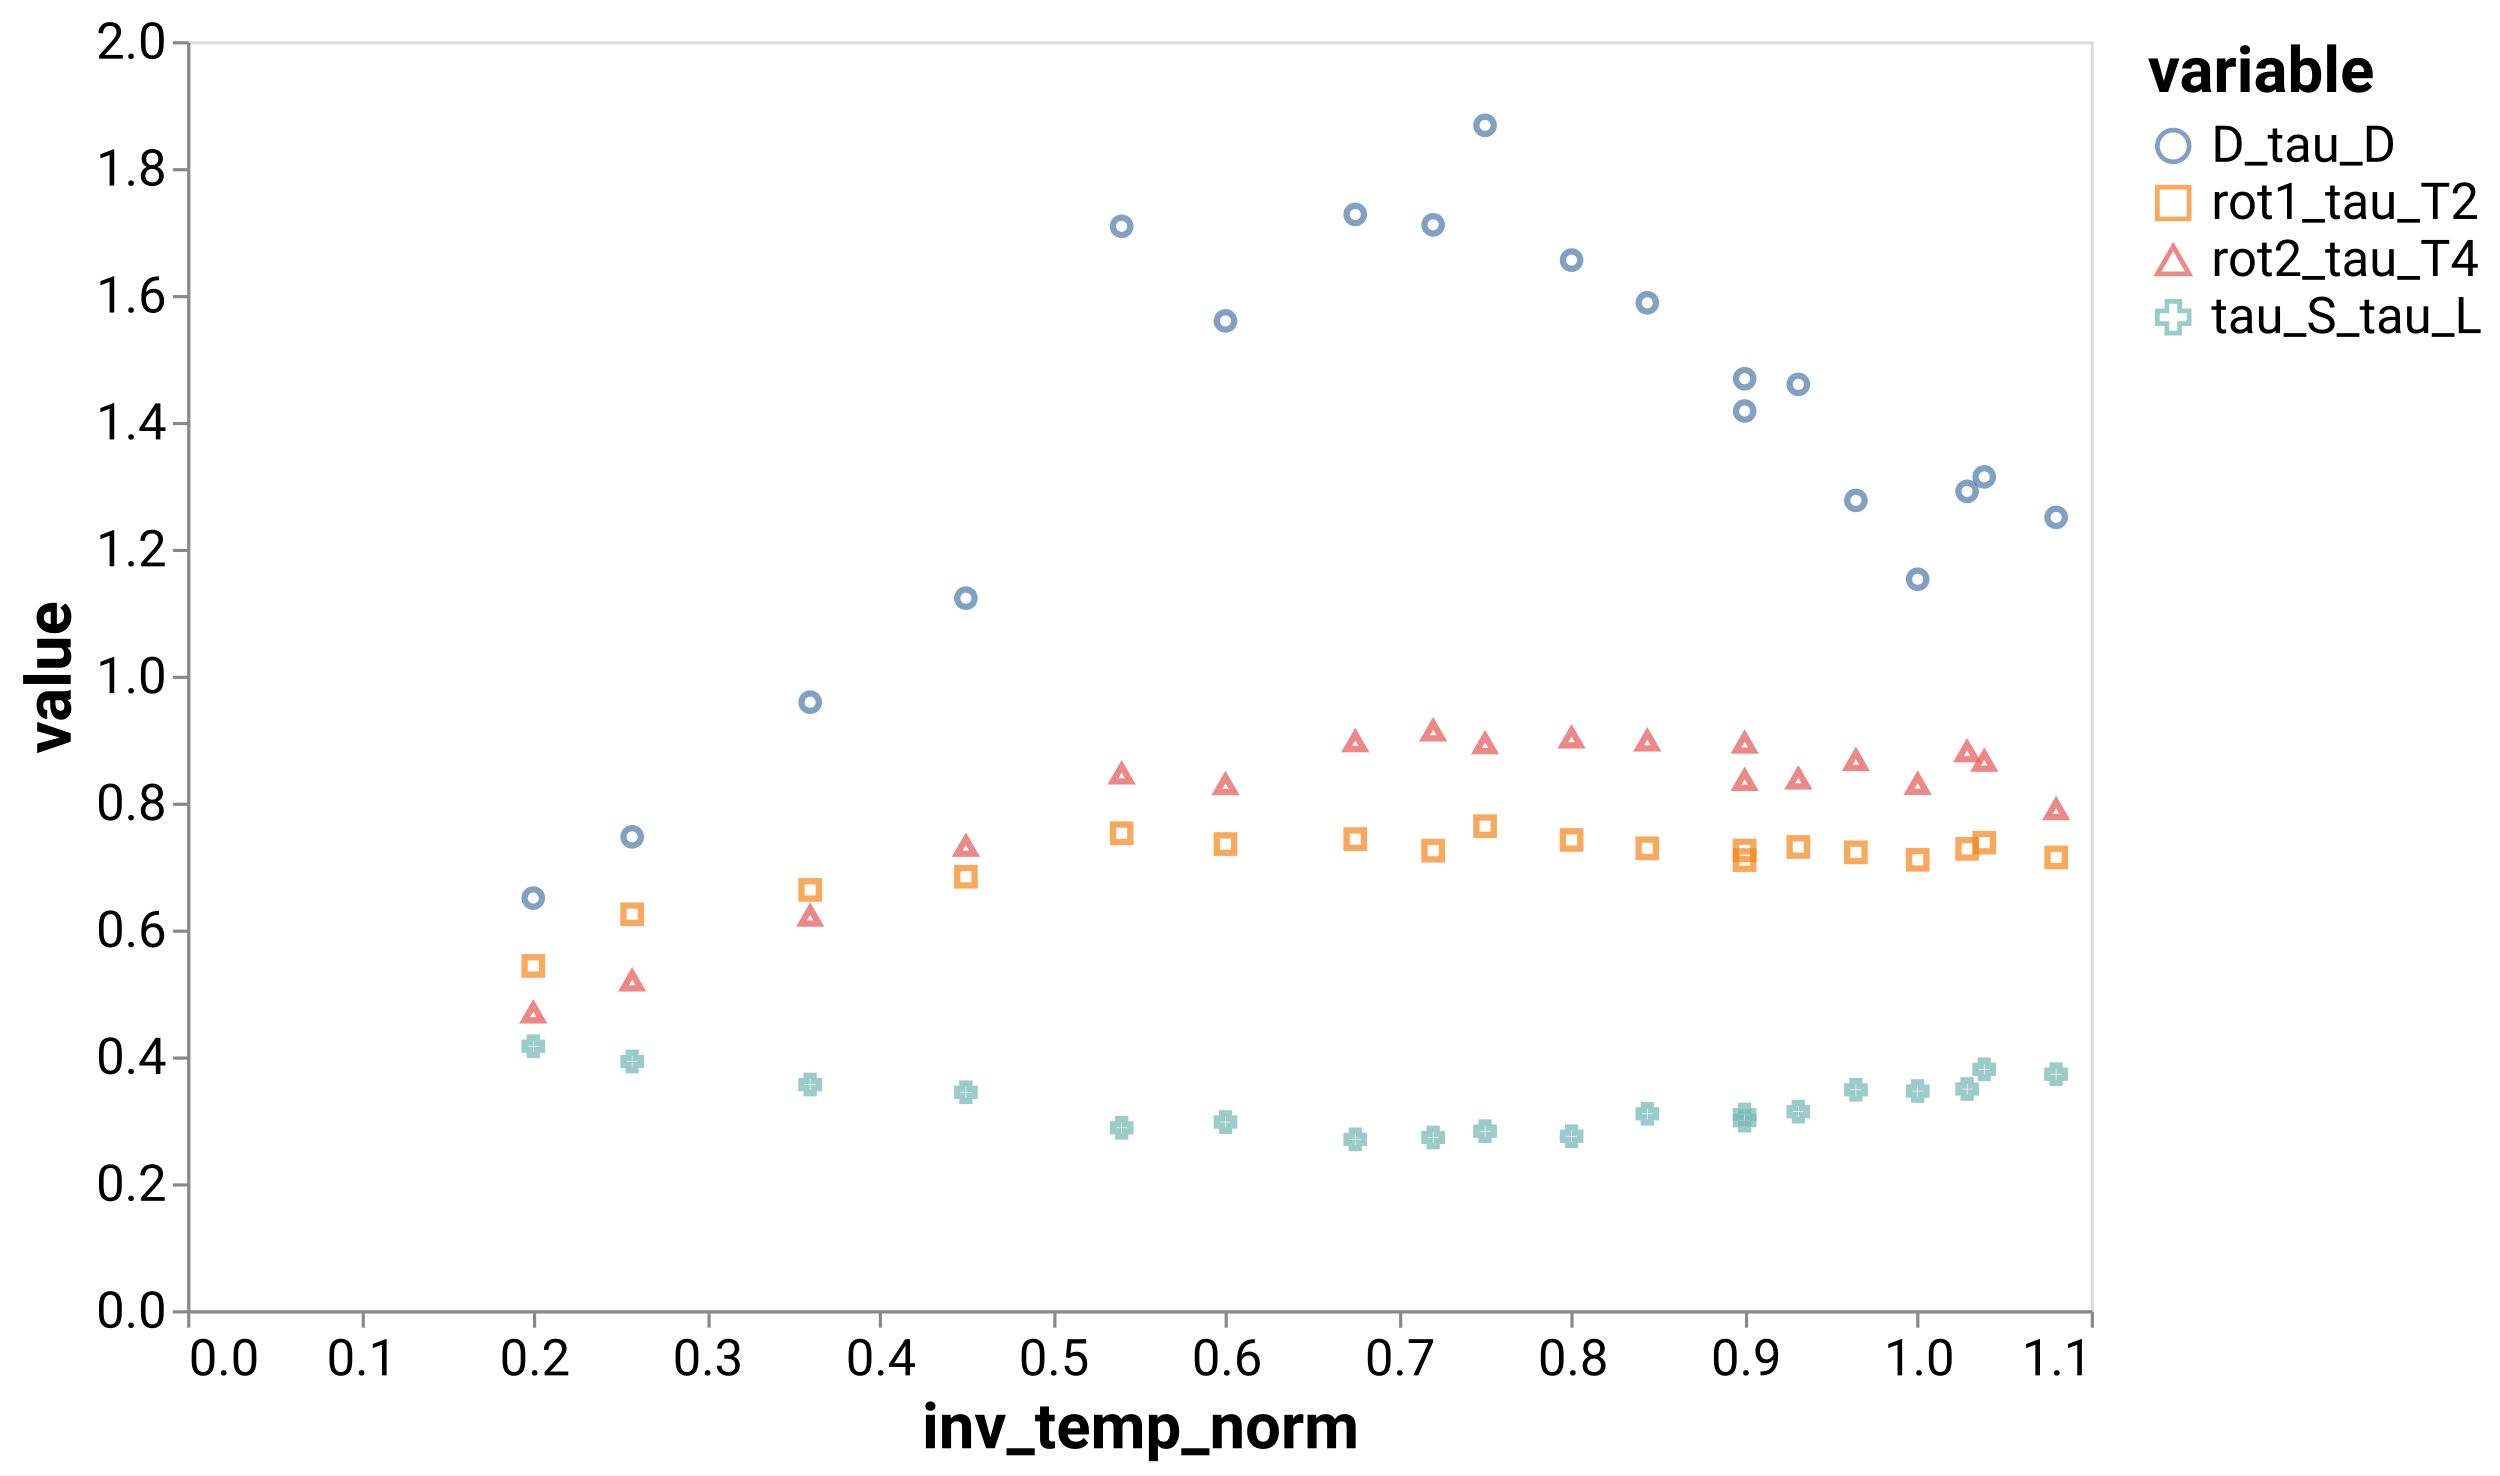
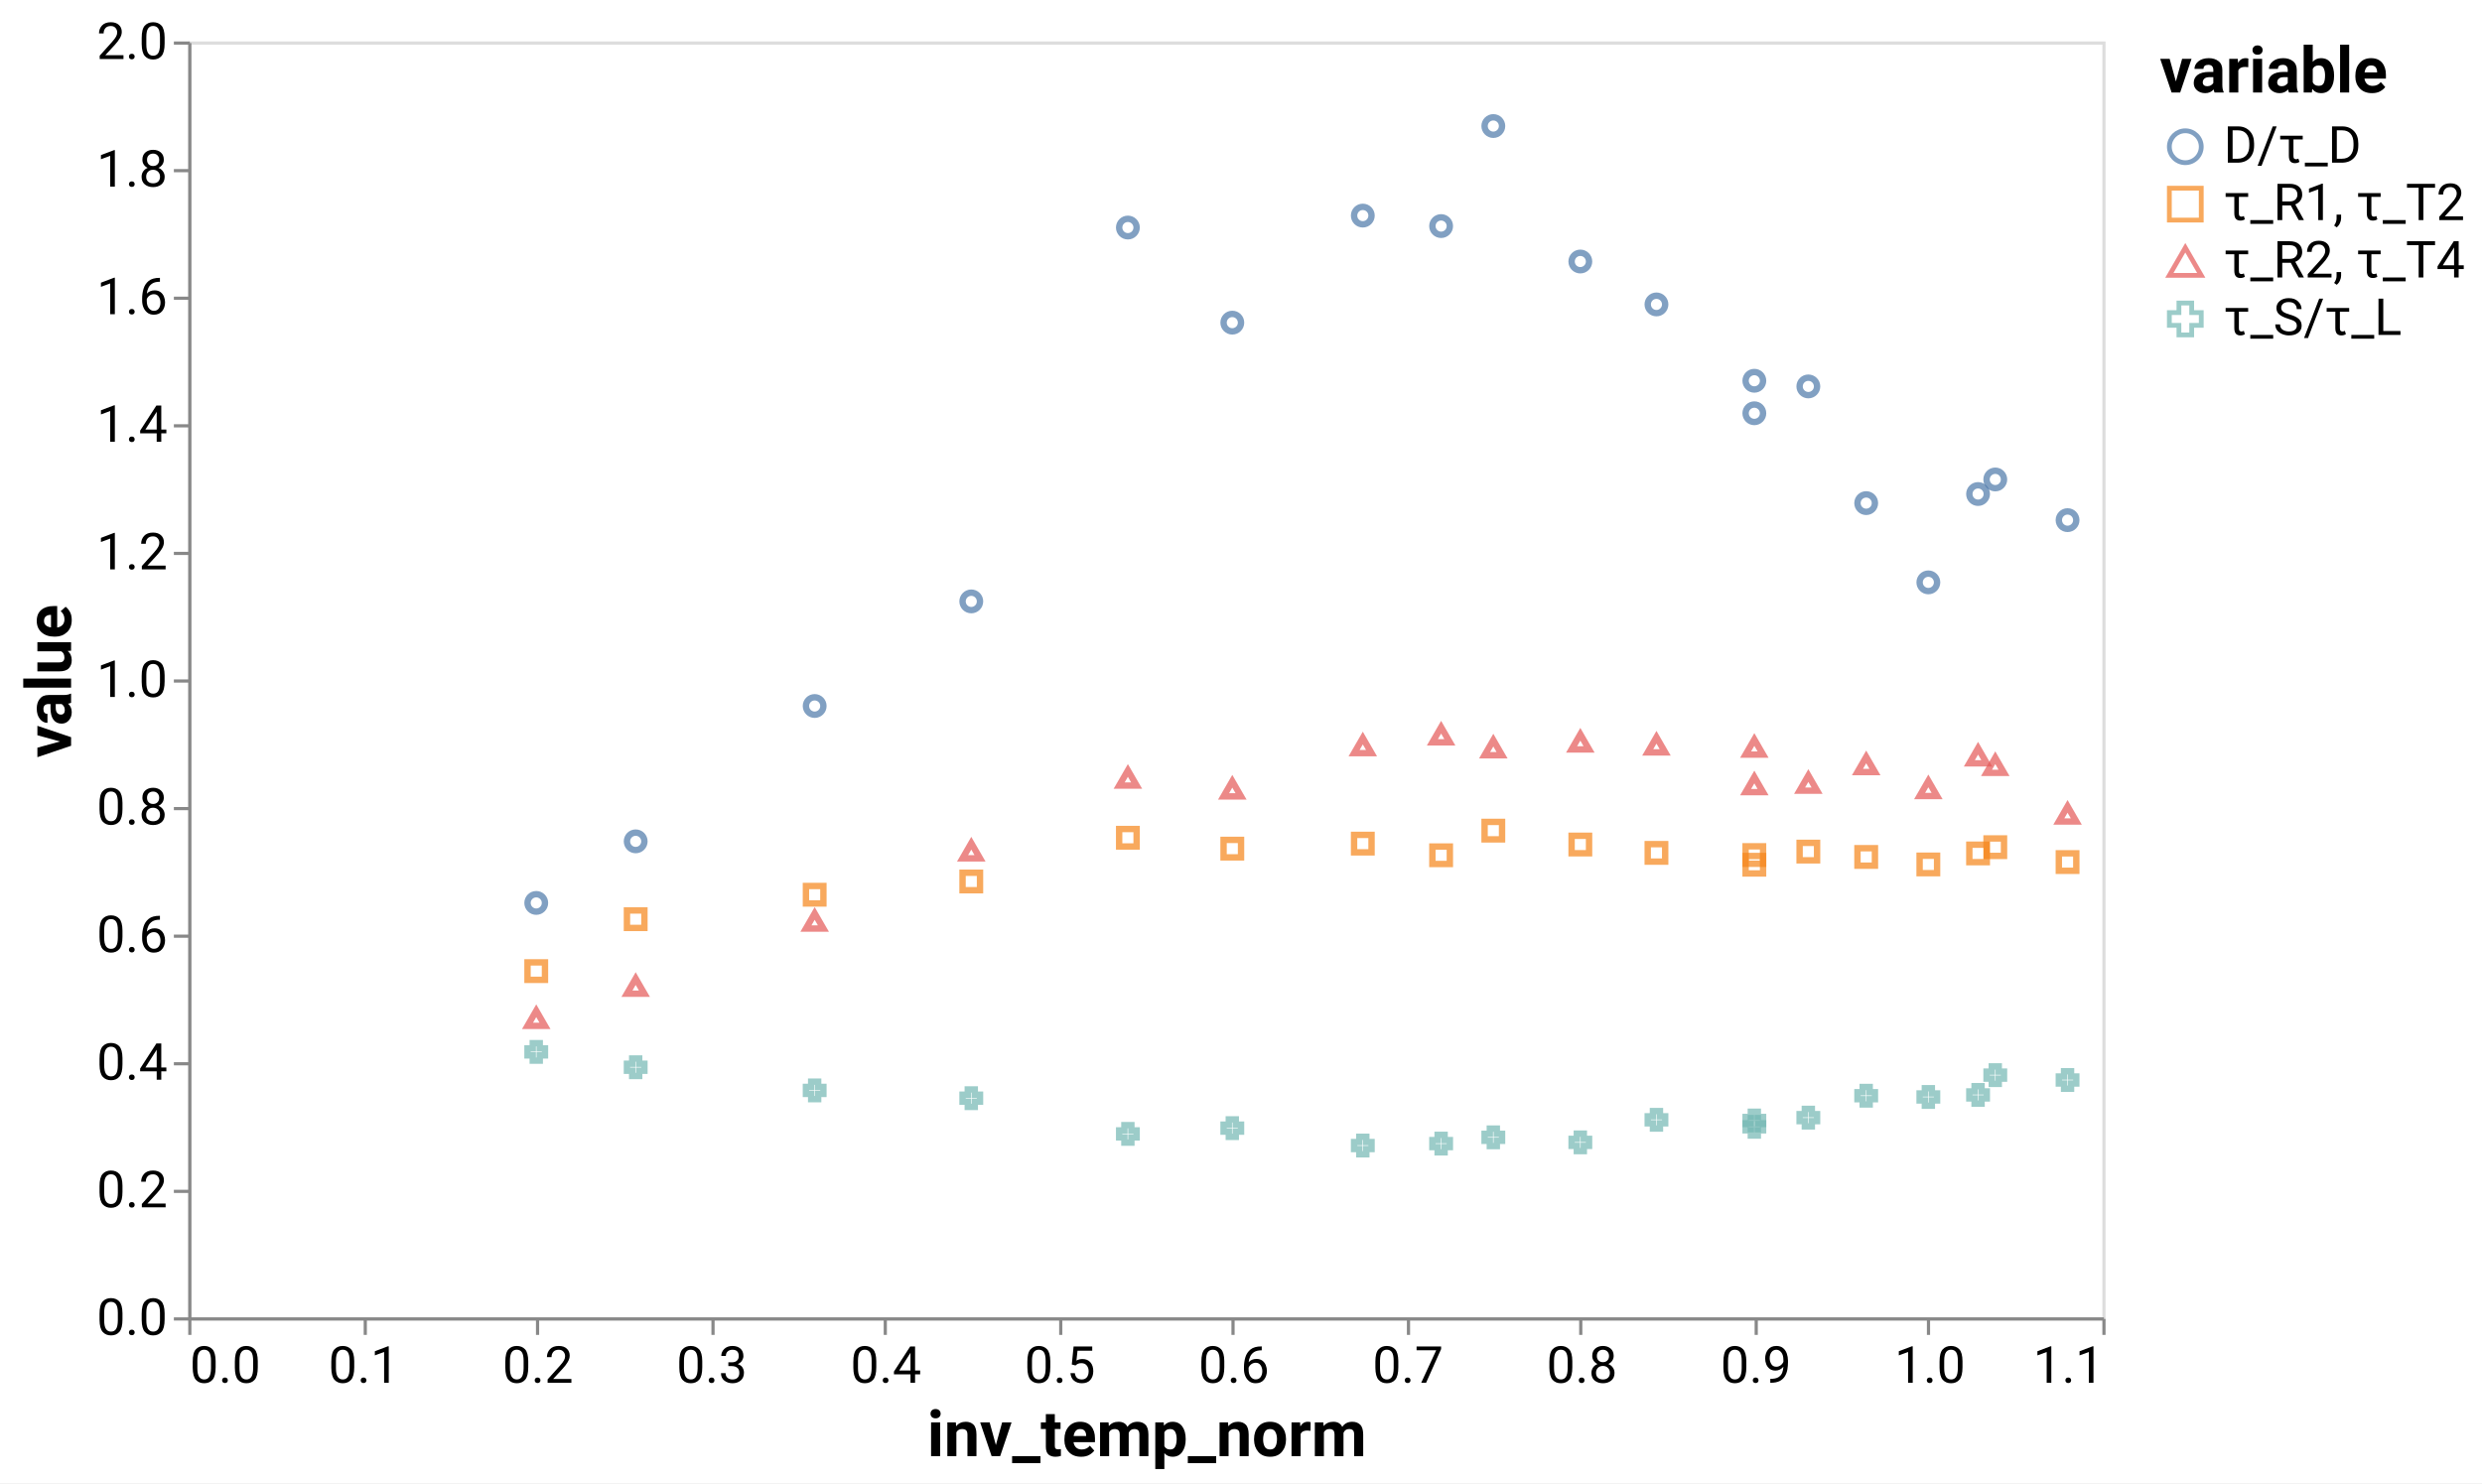
- <svg xmlns="http://www.w3.org/2000/svg" class="marks" width="788" height="465" viewBox="0 0 788 465" version="1.1">
-   <rect width="788" height="465" style="fill: white;" />
+ <svg xmlns="http://www.w3.org/2000/svg" class="marks" width="778" height="465" viewBox="0 0 778 465" version="1.1">
+   <rect width="778" height="465" style="fill: white;" />
  <g transform="translate(59,13)">
    <g class="mark-group role-frame root">
      <g transform="translate(0,0)">
        <path class="background" d="M0.5,0.5h600v400h-600Z" style="fill: none; stroke: #ddd;" />
        <g>
          <g class="mark-symbol role-mark marks">
            <path transform="translate(109.0909,270.0748)" d="M2.739,0A2.739,2.739,0,1,1,-2.739,0A2.739,2.739,0,1,1,2.739,0" style="fill: none; stroke: #4c78a8; stroke-width: 2; opacity: 0.7;" />
            <path transform="translate(140.2597,250.7678)" d="M2.739,0A2.739,2.739,0,1,1,-2.739,0A2.739,2.739,0,1,1,2.739,0" style="fill: none; stroke: #4c78a8; stroke-width: 2; opacity: 0.7;" />
            <path transform="translate(196.3636,208.3361)" d="M2.739,0A2.739,2.739,0,1,1,-2.739,0A2.739,2.739,0,1,1,2.739,0" style="fill: none; stroke: #4c78a8; stroke-width: 2; opacity: 0.7;" />
            <path transform="translate(245.4545,175.5417)" d="M2.739,0A2.739,2.739,0,1,1,-2.739,0A2.739,2.739,0,1,1,2.739,0" style="fill: none; stroke: #4c78a8; stroke-width: 2; opacity: 0.7;" />
            <path transform="translate(327.2727,88.15046)" d="M2.739,0A2.739,2.739,0,1,1,-2.739,0A2.739,2.739,0,1,1,2.739,0" style="fill: none; stroke: #4c78a8; stroke-width: 2; opacity: 0.7;" />
            <path transform="translate(392.7273,57.87488)" d="M2.739,0A2.739,2.739,0,1,1,-2.739,0A2.739,2.739,0,1,1,2.739,0" style="fill: none; stroke: #4c78a8; stroke-width: 2; opacity: 0.7;" />
            <path transform="translate(436.3636,68.98503)" d="M2.739,0A2.739,2.739,0,1,1,-2.739,0A2.739,2.739,0,1,1,2.739,0" style="fill: none; stroke: #4c78a8; stroke-width: 2; opacity: 0.7;" />
            <path transform="translate(490.9091,116.561)" d="M2.739,0A2.739,2.739,0,1,1,-2.739,0A2.739,2.739,0,1,1,2.739,0" style="fill: none; stroke: #4c78a8; stroke-width: 2; opacity: 0.7;" />
            <path transform="translate(561.039,141.8788)" d="M2.739,0A2.739,2.739,0,1,1,-2.739,0A2.739,2.739,0,1,1,2.739,0" style="fill: none; stroke: #4c78a8; stroke-width: 2; opacity: 0.7;" />
            <path transform="translate(294.5455,58.33768)" d="M2.739,0A2.739,2.739,0,1,1,-2.739,0A2.739,2.739,0,1,1,2.739,0" style="fill: none; stroke: #4c78a8; stroke-width: 2; opacity: 0.7;" />
            <path transform="translate(368.1818,54.59017)" d="M2.739,0A2.739,2.739,0,1,1,-2.739,0A2.739,2.739,0,1,1,2.739,0" style="fill: none; stroke: #4c78a8; stroke-width: 2; opacity: 0.7;" />
            <path transform="translate(409.0909,26.5127)" d="M2.739,0A2.739,2.739,0,1,1,-2.739,0A2.739,2.739,0,1,1,2.739,0" style="fill: none; stroke: #4c78a8; stroke-width: 2; opacity: 0.7;" />
            <path transform="translate(460.2273,82.43598)" d="M2.739,0A2.739,2.739,0,1,1,-2.739,0A2.739,2.739,0,1,1,2.739,0" style="fill: none; stroke: #4c78a8; stroke-width: 2; opacity: 0.7;" />
            <path transform="translate(490.9091,106.3697)" d="M2.739,0A2.739,2.739,0,1,1,-2.739,0A2.739,2.739,0,1,1,2.739,0" style="fill: none; stroke: #4c78a8; stroke-width: 2; opacity: 0.7;" />
            <path transform="translate(507.837,108.1449)" d="M2.739,0A2.739,2.739,0,1,1,-2.739,0A2.739,2.739,0,1,1,2.739,0" style="fill: none; stroke: #4c78a8; stroke-width: 2; opacity: 0.7;" />
            <path transform="translate(525.974,144.7302)" d="M2.739,0A2.739,2.739,0,1,1,-2.739,0A2.739,2.739,0,1,1,2.739,0" style="fill: none; stroke: #4c78a8; stroke-width: 2; opacity: 0.7;" />
            <path transform="translate(545.4545,169.5764)" d="M2.739,0A2.739,2.739,0,1,1,-2.739,0A2.739,2.739,0,1,1,2.739,0" style="fill: none; stroke: #4c78a8; stroke-width: 2; opacity: 0.7;" />
            <path transform="translate(566.4336,137.314)" d="M2.739,0A2.739,2.739,0,1,1,-2.739,0A2.739,2.739,0,1,1,2.739,0" style="fill: none; stroke: #4c78a8; stroke-width: 2; opacity: 0.7;" />
            <path transform="translate(589.0909,150.0673)" d="M2.739,0A2.739,2.739,0,1,1,-2.739,0A2.739,2.739,0,1,1,2.739,0" style="fill: none; stroke: #4c78a8; stroke-width: 2; opacity: 0.7;" />
            <path transform="translate(109.0909,316.778)" d="M-2.739,-1.095L-2.739,1.095L-1.095,1.095L-1.095,2.739L1.095,2.739L1.095,1.095L2.739,1.095L2.739,-1.095L1.095,-1.095L1.095,-2.739L-1.095,-2.739L-1.095,-1.095Z" style="fill: none; stroke: #72b7b2; stroke-width: 2; opacity: 0.7;" />
            <path transform="translate(140.2597,321.5876)" d="M-2.739,-1.095L-2.739,1.095L-1.095,1.095L-1.095,2.739L1.095,2.739L1.095,1.095L2.739,1.095L2.739,-1.095L1.095,-1.095L1.095,-2.739L-1.095,-2.739L-1.095,-1.095Z" style="fill: none; stroke: #72b7b2; stroke-width: 2; opacity: 0.7;" />
            <path transform="translate(196.3636,328.8476)" d="M-2.739,-1.095L-2.739,1.095L-1.095,1.095L-1.095,2.739L1.095,2.739L1.095,1.095L2.739,1.095L2.739,-1.095L1.095,-1.095L1.095,-2.739L-1.095,-2.739L-1.095,-1.095Z" style="fill: none; stroke: #72b7b2; stroke-width: 2; opacity: 0.7;" />
            <path transform="translate(245.4545,331.2879)" d="M-2.739,-1.095L-2.739,1.095L-1.095,1.095L-1.095,2.739L1.095,2.739L1.095,1.095L2.739,1.095L2.739,-1.095L1.095,-1.095L1.095,-2.739L-1.095,-2.739L-1.095,-1.095Z" style="fill: none; stroke: #72b7b2; stroke-width: 2; opacity: 0.7;" />
            <path transform="translate(327.2727,340.6743)" d="M-2.739,-1.095L-2.739,1.095L-1.095,1.095L-1.095,2.739L1.095,2.739L1.095,1.095L2.739,1.095L2.739,-1.095L1.095,-1.095L1.095,-2.739L-1.095,-2.739L-1.095,-1.095Z" style="fill: none; stroke: #72b7b2; stroke-width: 2; opacity: 0.7;" />
            <path transform="translate(392.7273,345.525)" d="M-2.739,-1.095L-2.739,1.095L-1.095,1.095L-1.095,2.739L1.095,2.739L1.095,1.095L2.739,1.095L2.739,-1.095L1.095,-1.095L1.095,-2.739L-1.095,-2.739L-1.095,-1.095Z" style="fill: none; stroke: #72b7b2; stroke-width: 2; opacity: 0.7;" />
            <path transform="translate(436.3636,345.1387)" d="M-2.739,-1.095L-2.739,1.095L-1.095,1.095L-1.095,2.739L1.095,2.739L1.095,1.095L2.739,1.095L2.739,-1.095L1.095,-1.095L1.095,-2.739L-1.095,-2.739L-1.095,-1.095Z" style="fill: none; stroke: #72b7b2; stroke-width: 2; opacity: 0.7;" />
            <path transform="translate(490.9091,340.2627)" d="M-2.739,-1.095L-2.739,1.095L-1.095,1.095L-1.095,2.739L1.095,2.739L1.095,1.095L2.739,1.095L2.739,-1.095L1.095,-1.095L1.095,-2.739L-1.095,-2.739L-1.095,-1.095Z" style="fill: none; stroke: #72b7b2; stroke-width: 2; opacity: 0.7;" />
            <path transform="translate(561.039,330.2635)" d="M-2.739,-1.095L-2.739,1.095L-1.095,1.095L-1.095,2.739L1.095,2.739L1.095,1.095L2.739,1.095L2.739,-1.095L1.095,-1.095L1.095,-2.739L-1.095,-2.739L-1.095,-1.095Z" style="fill: none; stroke: #72b7b2; stroke-width: 2; opacity: 0.7;" />
            <path transform="translate(294.5455,342.4816)" d="M-2.739,-1.095L-2.739,1.095L-1.095,1.095L-1.095,2.739L1.095,2.739L1.095,1.095L2.739,1.095L2.739,-1.095L1.095,-1.095L1.095,-2.739L-1.095,-2.739L-1.095,-1.095Z" style="fill: none; stroke: #72b7b2; stroke-width: 2; opacity: 0.7;" />
            <path transform="translate(368.1818,346.135)" d="M-2.739,-1.095L-2.739,1.095L-1.095,1.095L-1.095,2.739L1.095,2.739L1.095,1.095L2.739,1.095L2.739,-1.095L1.095,-1.095L1.095,-2.739L-1.095,-2.739L-1.095,-1.095Z" style="fill: none; stroke: #72b7b2; stroke-width: 2; opacity: 0.7;" />
            <path transform="translate(409.0909,343.5604)" d="M-2.739,-1.095L-2.739,1.095L-1.095,1.095L-1.095,2.739L1.095,2.739L1.095,1.095L2.739,1.095L2.739,-1.095L1.095,-1.095L1.095,-2.739L-1.095,-2.739L-1.095,-1.095Z" style="fill: none; stroke: #72b7b2; stroke-width: 2; opacity: 0.7;" />
            <path transform="translate(460.2273,338.0677)" d="M-2.739,-1.095L-2.739,1.095L-1.095,1.095L-1.095,2.739L1.095,2.739L1.095,1.095L2.739,1.095L2.739,-1.095L1.095,-1.095L1.095,-2.739L-1.095,-2.739L-1.095,-1.095Z" style="fill: none; stroke: #72b7b2; stroke-width: 2; opacity: 0.7;" />
            <path transform="translate(490.9091,338.2774)" d="M-2.739,-1.095L-2.739,1.095L-1.095,1.095L-1.095,2.739L1.095,2.739L1.095,1.095L2.739,1.095L2.739,-1.095L1.095,-1.095L1.095,-2.739L-1.095,-2.739L-1.095,-1.095Z" style="fill: none; stroke: #72b7b2; stroke-width: 2; opacity: 0.7;" />
            <path transform="translate(507.837,337.3839)" d="M-2.739,-1.095L-2.739,1.095L-1.095,1.095L-1.095,2.739L1.095,2.739L1.095,1.095L2.739,1.095L2.739,-1.095L1.095,-1.095L1.095,-2.739L-1.095,-2.739L-1.095,-1.095Z" style="fill: none; stroke: #72b7b2; stroke-width: 2; opacity: 0.7;" />
            <path transform="translate(525.974,330.5134)" d="M-2.739,-1.095L-2.739,1.095L-1.095,1.095L-1.095,2.739L1.095,2.739L1.095,1.095L2.739,1.095L2.739,-1.095L1.095,-1.095L1.095,-2.739L-1.095,-2.739L-1.095,-1.095Z" style="fill: none; stroke: #72b7b2; stroke-width: 2; opacity: 0.7;" />
            <path transform="translate(545.4545,330.9041)" d="M-2.739,-1.095L-2.739,1.095L-1.095,1.095L-1.095,2.739L1.095,2.739L1.095,1.095L2.739,1.095L2.739,-1.095L1.095,-1.095L1.095,-2.739L-1.095,-2.739L-1.095,-1.095Z" style="fill: none; stroke: #72b7b2; stroke-width: 2; opacity: 0.7;" />
            <path transform="translate(566.4336,324.0606)" d="M-2.739,-1.095L-2.739,1.095L-1.095,1.095L-1.095,2.739L1.095,2.739L1.095,1.095L2.739,1.095L2.739,-1.095L1.095,-1.095L1.095,-2.739L-1.095,-2.739L-1.095,-1.095Z" style="fill: none; stroke: #72b7b2; stroke-width: 2; opacity: 0.7;" />
            <path transform="translate(589.0909,325.5907)" d="M-2.739,-1.095L-2.739,1.095L-1.095,1.095L-1.095,2.739L1.095,2.739L1.095,1.095L2.739,1.095L2.739,-1.095L1.095,-1.095L1.095,-2.739L-1.095,-2.739L-1.095,-1.095Z" style="fill: none; stroke: #72b7b2; stroke-width: 2; opacity: 0.7;" />
            <path transform="translate(109.0909,291.4525)" d="M-2.739,-2.739h5.477v5.477h-5.477Z" style="fill: none; stroke: #f58518; stroke-width: 2; opacity: 0.7;" />
            <path transform="translate(140.2597,275.1754)" d="M-2.739,-2.739h5.477v5.477h-5.477Z" style="fill: none; stroke: #f58518; stroke-width: 2; opacity: 0.7;" />
            <path transform="translate(196.3636,267.5014)" d="M-2.739,-2.739h5.477v5.477h-5.477Z" style="fill: none; stroke: #f58518; stroke-width: 2; opacity: 0.7;" />
            <path transform="translate(245.4545,263.3516)" d="M-2.739,-2.739h5.477v5.477h-5.477Z" style="fill: none; stroke: #f58518; stroke-width: 2; opacity: 0.7;" />
            <path transform="translate(327.2727,253.0537)" d="M-2.739,-2.739h5.477v5.477h-5.477Z" style="fill: none; stroke: #f58518; stroke-width: 2; opacity: 0.7;" />
            <path transform="translate(392.7273,255.1301)" d="M-2.739,-2.739h5.477v5.477h-5.477Z" style="fill: none; stroke: #f58518; stroke-width: 2; opacity: 0.7;" />
            <path transform="translate(436.3636,251.7614)" d="M-2.739,-2.739h5.477v5.477h-5.477Z" style="fill: none; stroke: #f58518; stroke-width: 2; opacity: 0.7;" />
            <path transform="translate(490.9091,258.0989)" d="M-2.739,-2.739h5.477v5.477h-5.477Z" style="fill: none; stroke: #f58518; stroke-width: 2; opacity: 0.7;" />
            <path transform="translate(561.039,254.5539)" d="M-2.739,-2.739h5.477v5.477h-5.477Z" style="fill: none; stroke: #f58518; stroke-width: 2; opacity: 0.7;" />
            <path transform="translate(294.5455,249.6418)" d="M-2.739,-2.739h5.477v5.477h-5.477Z" style="fill: none; stroke: #f58518; stroke-width: 2; opacity: 0.7;" />
            <path transform="translate(368.1818,251.4808)" d="M-2.739,-2.739h5.477v5.477h-5.477Z" style="fill: none; stroke: #f58518; stroke-width: 2; opacity: 0.7;" />
            <path transform="translate(409.0909,247.4093)" d="M-2.739,-2.739h5.477v5.477h-5.477Z" style="fill: none; stroke: #f58518; stroke-width: 2; opacity: 0.7;" />
            <path transform="translate(460.2273,254.3847)" d="M-2.739,-2.739h5.477v5.477h-5.477Z" style="fill: none; stroke: #f58518; stroke-width: 2; opacity: 0.7;" />
            <path transform="translate(490.9091,255.0606)" d="M-2.739,-2.739h5.477v5.477h-5.477Z" style="fill: none; stroke: #f58518; stroke-width: 2; opacity: 0.7;" />
            <path transform="translate(507.837,253.9805)" d="M-2.739,-2.739h5.477v5.477h-5.477Z" style="fill: none; stroke: #f58518; stroke-width: 2; opacity: 0.7;" />
            <path transform="translate(525.974,255.6564)" d="M-2.739,-2.739h5.477v5.477h-5.477Z" style="fill: none; stroke: #f58518; stroke-width: 2; opacity: 0.7;" />
            <path transform="translate(545.4545,258.0074)" d="M-2.739,-2.739h5.477v5.477h-5.477Z" style="fill: none; stroke: #f58518; stroke-width: 2; opacity: 0.7;" />
            <path transform="translate(566.4336,252.5956)" d="M-2.739,-2.739h5.477v5.477h-5.477Z" style="fill: none; stroke: #f58518; stroke-width: 2; opacity: 0.7;" />
            <path transform="translate(589.0909,257.2616)" d="M-2.739,-2.739h5.477v5.477h-5.477Z" style="fill: none; stroke: #f58518; stroke-width: 2; opacity: 0.7;" />
            <path transform="translate(109.0909,306.2444)" d="M0,-2.372L-2.739,2.372L2.739,2.372Z" style="fill: none; stroke: #e45756; stroke-width: 2; opacity: 0.7;" />
            <path transform="translate(140.2597,296.1613)" d="M0,-2.372L-2.739,2.372L2.739,2.372Z" style="fill: none; stroke: #e45756; stroke-width: 2; opacity: 0.7;" />
            <path transform="translate(196.3636,275.7332)" d="M0,-2.372L-2.739,2.372L2.739,2.372Z" style="fill: none; stroke: #e45756; stroke-width: 2; opacity: 0.7;" />
            <path transform="translate(245.4545,253.7227)" d="M0,-2.372L-2.739,2.372L2.739,2.372Z" style="fill: none; stroke: #e45756; stroke-width: 2; opacity: 0.7;" />
            <path transform="translate(327.2727,234.2986)" d="M0,-2.372L-2.739,2.372L2.739,2.372Z" style="fill: none; stroke: #e45756; stroke-width: 2; opacity: 0.7;" />
            <path transform="translate(392.7273,217.355)" d="M0,-2.372L-2.739,2.372L2.739,2.372Z" style="fill: none; stroke: #e45756; stroke-width: 2; opacity: 0.7;" />
            <path transform="translate(436.3636,219.5716)" d="M0,-2.372L-2.739,2.372L2.739,2.372Z" style="fill: none; stroke: #e45756; stroke-width: 2; opacity: 0.7;" />
            <path transform="translate(490.9091,221.2031)" d="M0,-2.372L-2.739,2.372L2.739,2.372Z" style="fill: none; stroke: #e45756; stroke-width: 2; opacity: 0.7;" />
            <path transform="translate(561.039,223.9439)" d="M0,-2.372L-2.739,2.372L2.739,2.372Z" style="fill: none; stroke: #e45756; stroke-width: 2; opacity: 0.7;" />
            <path transform="translate(294.5455,230.9111)" d="M0,-2.372L-2.739,2.372L2.739,2.372Z" style="fill: none; stroke: #e45756; stroke-width: 2; opacity: 0.7;" />
            <path transform="translate(368.1818,220.7494)" d="M0,-2.372L-2.739,2.372L2.739,2.372Z" style="fill: none; stroke: #e45756; stroke-width: 2; opacity: 0.7;" />
            <path transform="translate(409.0909,221.4018)" d="M0,-2.372L-2.739,2.372L2.739,2.372Z" style="fill: none; stroke: #e45756; stroke-width: 2; opacity: 0.7;" />
            <path transform="translate(460.2273,220.506)" d="M0,-2.372L-2.739,2.372L2.739,2.372Z" style="fill: none; stroke: #e45756; stroke-width: 2; opacity: 0.7;" />
            <path transform="translate(490.9091,232.968)" d="M0,-2.372L-2.739,2.372L2.739,2.372Z" style="fill: none; stroke: #e45756; stroke-width: 2; opacity: 0.7;" />
            <path transform="translate(507.837,232.5068)" d="M0,-2.372L-2.739,2.372L2.739,2.372Z" style="fill: none; stroke: #e45756; stroke-width: 2; opacity: 0.7;" />
            <path transform="translate(525.974,226.6666)" d="M0,-2.372L-2.739,2.372L2.739,2.372Z" style="fill: none; stroke: #e45756; stroke-width: 2; opacity: 0.7;" />
            <path transform="translate(545.4545,234.1874)" d="M0,-2.372L-2.739,2.372L2.739,2.372Z" style="fill: none; stroke: #e45756; stroke-width: 2; opacity: 0.7;" />
            <path transform="translate(566.4336,226.925)" d="M0,-2.372L-2.739,2.372L2.739,2.372Z" style="fill: none; stroke: #e45756; stroke-width: 2; opacity: 0.7;" />
            <path transform="translate(589.0909,242.1733)" d="M0,-2.372L-2.739,2.372L2.739,2.372Z" style="fill: none; stroke: #e45756; stroke-width: 2; opacity: 0.7;" />
          </g>
          <g class="mark-group role-legend">
            <g transform="translate(618,0)">
-               <path class="background" d="M0,0h106v95h-106Z" style="pointer-events: none; fill: none;" />
+               <path class="background" d="M0,0h96v95h-96Z" style="pointer-events: none; fill: none;" />
              <g>
                <g class="mark-group role-legend-entry">
                  <g transform="translate(0,25)">
                    <path class="background" d="M0,0h0v0h0Z" style="pointer-events: none; fill: none;" />
                    <g>
                      <g class="mark-group role-scope">
                        <g transform="translate(0,0)">
-                           <path class="background" d="M0,0h105.267v16h-105.267Z" style="pointer-events: none; fill: none; opacity: 1;" />
+                           <path class="background" d="M0,0h95.667v16h-95.667Z" style="pointer-events: none; fill: none; opacity: 1;" />
                          <g>
                            <g class="mark-symbol role-legend-symbol" style="pointer-events: none;">
                              <path transform="translate(8,8)" d="M5,0A5,5,0,1,1,-5,0A5,5,0,1,1,5,0" style="fill: none; stroke: #4c78a8; stroke-width: 1.5; opacity: 0.7;" />
                            </g>
                            <g class="mark-text role-legend-label" style="pointer-events: none;">
-                               <text text-anchor="start" transform="translate(20,13)" style="font-family: Roboto; font-size: 16px; fill: #000; opacity: 1;">D_tau_D</text>
+                               <text text-anchor="start" transform="translate(20,13)" style="font-family: Roboto; font-size: 16px; fill: #000; opacity: 1;">D/τ_D</text>
                            </g>
                          </g>
                          <path class="foreground" d="" style="pointer-events: none; display: none; fill: none;" />
                        </g>
                        <g transform="translate(0,18)">
-                           <path class="background" d="M0,0h105.267v16h-105.267Z" style="pointer-events: none; fill: none; opacity: 1;" />
+                           <path class="background" d="M0,0h95.667v16h-95.667Z" style="pointer-events: none; fill: none; opacity: 1;" />
                          <g>
                            <g class="mark-symbol role-legend-symbol" style="pointer-events: none;">
                              <path transform="translate(8,8)" d="M-5,-5h10v10h-10Z" style="fill: none; stroke: #f58518; stroke-width: 1.5; opacity: 0.7;" />
                            </g>
                            <g class="mark-text role-legend-label" style="pointer-events: none;">
-                               <text text-anchor="start" transform="translate(20,13)" style="font-family: Roboto; font-size: 16px; fill: #000; opacity: 1;">rot1_tau_T2</text>
+                               <text text-anchor="start" transform="translate(20,13)" style="font-family: Roboto; font-size: 16px; fill: #000; opacity: 1;">τ_R1, τ_T2</text>
                            </g>
                          </g>
                          <path class="foreground" d="" style="pointer-events: none; display: none; fill: none;" />
                        </g>
                        <g transform="translate(0,36)">
-                           <path class="background" d="M0,0h105.267v16h-105.267Z" style="pointer-events: none; fill: none; opacity: 1;" />
+                           <path class="background" d="M0,0h95.667v16h-95.667Z" style="pointer-events: none; fill: none; opacity: 1;" />
                          <g>
                            <g class="mark-symbol role-legend-symbol" style="pointer-events: none;">
                              <path transform="translate(8,8)" d="M0,-4.33L-5,4.33L5,4.33Z" style="fill: none; stroke: #e45756; stroke-width: 1.5; opacity: 0.7;" />
                            </g>
                            <g class="mark-text role-legend-label" style="pointer-events: none;">
-                               <text text-anchor="start" transform="translate(20,13)" style="font-family: Roboto; font-size: 16px; fill: #000; opacity: 1;">rot2_tau_T4</text>
+                               <text text-anchor="start" transform="translate(20,13)" style="font-family: Roboto; font-size: 16px; fill: #000; opacity: 1;">τ_R2, τ_T4</text>
                            </g>
                          </g>
                          <path class="foreground" d="" style="pointer-events: none; display: none; fill: none;" />
                        </g>
                        <g transform="translate(0,54)">
-                           <path class="background" d="M0,0h105.267v16h-105.267Z" style="pointer-events: none; fill: none; opacity: 1;" />
+                           <path class="background" d="M0,0h95.667v16h-95.667Z" style="pointer-events: none; fill: none; opacity: 1;" />
                          <g>
                            <g class="mark-symbol role-legend-symbol" style="pointer-events: none;">
                              <path transform="translate(8,8)" d="M-5,-2L-5,2L-2,2L-2,5L2,5L2,2L5,2L5,-2L2,-2L2,-5L-2,-5L-2,-2Z" style="fill: none; stroke: #72b7b2; stroke-width: 1.5; opacity: 0.7;" />
                            </g>
                            <g class="mark-text role-legend-label" style="pointer-events: none;">
-                               <text text-anchor="start" transform="translate(20,13)" style="font-family: Roboto; font-size: 16px; fill: #000; opacity: 1;">tau_S_tau_L</text>
+                               <text text-anchor="start" transform="translate(20,13)" style="font-family: Roboto; font-size: 16px; fill: #000; opacity: 1;">τ_S/τ_L</text>
                            </g>
                          </g>
                          <path class="foreground" d="" style="pointer-events: none; display: none; fill: none;" />
                        </g>
                      </g>
                    </g>
                    <path class="foreground" d="" style="pointer-events: none; display: none; fill: none;" />
                  </g>
                </g>
                <g class="mark-text role-legend-title" style="pointer-events: none;">
                  <text text-anchor="start" transform="translate(0,16)" style="font-family: Roboto; font-size: 20px; font-weight: bold; fill: #000; opacity: 1;">variable</text>
                </g>
              </g>
              <path class="foreground" d="" style="pointer-events: none; display: none; fill: none;" />
            </g>
          </g>
          <g class="mark-group role-axis">
            <g transform="translate(0.5,400.5)">
              <path class="background" d="M0,0h0v0h0Z" style="pointer-events: none; fill: none;" />
              <g>
                <g class="mark-rule role-axis-tick" style="pointer-events: none;">
                  <line transform="translate(0,0)" x2="0" y2="5" style="fill: none; stroke: #888; stroke-width: 1; opacity: 1;" />
                  <line transform="translate(55,0)" x2="0" y2="5" style="fill: none; stroke: #888; stroke-width: 1; opacity: 1;" />
                  <line transform="translate(109,0)" x2="0" y2="5" style="fill: none; stroke: #888; stroke-width: 1; opacity: 1;" />
                  <line transform="translate(164,0)" x2="0" y2="5" style="fill: none; stroke: #888; stroke-width: 1; opacity: 1;" />
                  <line transform="translate(218,0)" x2="0" y2="5" style="fill: none; stroke: #888; stroke-width: 1; opacity: 1;" />
                  <line transform="translate(273,0)" x2="0" y2="5" style="fill: none; stroke: #888; stroke-width: 1; opacity: 1;" />
                  <line transform="translate(327,0)" x2="0" y2="5" style="fill: none; stroke: #888; stroke-width: 1; opacity: 1;" />
                  <line transform="translate(382,0)" x2="0" y2="5" style="fill: none; stroke: #888; stroke-width: 1; opacity: 1;" />
                  <line transform="translate(436,0)" x2="0" y2="5" style="fill: none; stroke: #888; stroke-width: 1; opacity: 1;" />
                  <line transform="translate(491,0)" x2="0" y2="5" style="fill: none; stroke: #888; stroke-width: 1; opacity: 1;" />
                  <line transform="translate(545,0)" x2="0" y2="5" style="fill: none; stroke: #888; stroke-width: 1; opacity: 1;" />
                  <line transform="translate(600,0)" x2="0" y2="5" style="fill: none; stroke: #888; stroke-width: 1; opacity: 1;" />
                </g>
                <g class="mark-text role-axis-label" style="pointer-events: none;">
                  <text text-anchor="start" transform="translate(0,20)" style="font-family: Roboto; font-size: 16px; fill: #000; opacity: 1;">0.0</text>
                  <text text-anchor="middle" transform="translate(54.54545,20)" style="font-family: Roboto; font-size: 16px; fill: #000; opacity: 1;">0.1</text>
                  <text text-anchor="middle" transform="translate(109.0909,20)" style="font-family: Roboto; font-size: 16px; fill: #000; opacity: 1;">0.2</text>
                  <text text-anchor="middle" transform="translate(163.6364,20)" style="font-family: Roboto; font-size: 16px; fill: #000; opacity: 1;">0.3</text>
                  <text text-anchor="middle" transform="translate(218.1818,20)" style="font-family: Roboto; font-size: 16px; fill: #000; opacity: 1;">0.4</text>
                  <text text-anchor="middle" transform="translate(272.7273,20)" style="font-family: Roboto; font-size: 16px; fill: #000; opacity: 1;">0.5</text>
                  <text text-anchor="middle" transform="translate(327.2727,20)" style="font-family: Roboto; font-size: 16px; fill: #000; opacity: 1;">0.6</text>
                  <text text-anchor="middle" transform="translate(381.8182,20)" style="font-family: Roboto; font-size: 16px; fill: #000; opacity: 1;">0.7</text>
                  <text text-anchor="middle" transform="translate(436.3636,20)" style="font-family: Roboto; font-size: 16px; fill: #000; opacity: 1;">0.8</text>
                  <text text-anchor="middle" transform="translate(490.9091,20)" style="font-family: Roboto; font-size: 16px; fill: #000; opacity: 1;">0.9</text>
                  <text text-anchor="middle" transform="translate(545.4545,20)" style="font-family: Roboto; font-size: 16px; fill: #000; opacity: 1;">1.0</text>
                  <text text-anchor="end" transform="translate(600,20)" style="font-family: Roboto; font-size: 16px; fill: #000; opacity: 1;">1.1</text>
                </g>
                <g class="mark-rule role-axis-domain" style="pointer-events: none;">
                  <line transform="translate(0,0)" x2="600" y2="0" style="fill: none; stroke: #888; stroke-width: 1; opacity: 1;" />
                </g>
                <g class="mark-text role-axis-title" style="pointer-events: none;">
                  <text text-anchor="middle" transform="translate(300,43)" style="font-family: Roboto; font-size: 20px; font-weight: bold; fill: #000; opacity: 1;">inv_temp_norm</text>
                </g>
              </g>
              <path class="foreground" d="" style="pointer-events: none; display: none; fill: none;" />
            </g>
          </g>
          <g class="mark-group role-axis">
            <g transform="translate(0.5,0.5)">
              <path class="background" d="M0,0h0v0h0Z" style="pointer-events: none; fill: none;" />
              <g>
                <g class="mark-rule role-axis-tick" style="pointer-events: none;">
                  <line transform="translate(0,400)" x2="-5" y2="0" style="fill: none; stroke: #888; stroke-width: 1; opacity: 1;" />
                  <line transform="translate(0,360)" x2="-5" y2="0" style="fill: none; stroke: #888; stroke-width: 1; opacity: 1;" />
                  <line transform="translate(0,320)" x2="-5" y2="0" style="fill: none; stroke: #888; stroke-width: 1; opacity: 1;" />
                  <line transform="translate(0,280)" x2="-5" y2="0" style="fill: none; stroke: #888; stroke-width: 1; opacity: 1;" />
                  <line transform="translate(0,240)" x2="-5" y2="0" style="fill: none; stroke: #888; stroke-width: 1; opacity: 1;" />
                  <line transform="translate(0,200)" x2="-5" y2="0" style="fill: none; stroke: #888; stroke-width: 1; opacity: 1;" />
                  <line transform="translate(0,160)" x2="-5" y2="0" style="fill: none; stroke: #888; stroke-width: 1; opacity: 1;" />
                  <line transform="translate(0,120)" x2="-5" y2="0" style="fill: none; stroke: #888; stroke-width: 1; opacity: 1;" />
                  <line transform="translate(0,80)" x2="-5" y2="0" style="fill: none; stroke: #888; stroke-width: 1; opacity: 1;" />
                  <line transform="translate(0,40)" x2="-5" y2="0" style="fill: none; stroke: #888; stroke-width: 1; opacity: 1;" />
                  <line transform="translate(0,0)" x2="-5" y2="0" style="fill: none; stroke: #888; stroke-width: 1; opacity: 1;" />
                </g>
                <g class="mark-text role-axis-label" style="pointer-events: none;">
                  <text text-anchor="end" transform="translate(-7,405)" style="font-family: Roboto; font-size: 16px; fill: #000; opacity: 1;">0.0</text>
                  <text text-anchor="end" transform="translate(-7,365)" style="font-family: Roboto; font-size: 16px; fill: #000; opacity: 1;">0.2</text>
                  <text text-anchor="end" transform="translate(-7,325)" style="font-family: Roboto; font-size: 16px; fill: #000; opacity: 1;">0.4</text>
                  <text text-anchor="end" transform="translate(-7,285)" style="font-family: Roboto; font-size: 16px; fill: #000; opacity: 1;">0.6</text>
                  <text text-anchor="end" transform="translate(-7,245)" style="font-family: Roboto; font-size: 16px; fill: #000; opacity: 1;">0.8</text>
                  <text text-anchor="end" transform="translate(-7,205)" style="font-family: Roboto; font-size: 16px; fill: #000; opacity: 1;">1.0</text>
                  <text text-anchor="end" transform="translate(-7,165)" style="font-family: Roboto; font-size: 16px; fill: #000; opacity: 1;">1.2</text>
                  <text text-anchor="end" transform="translate(-7,125)" style="font-family: Roboto; font-size: 16px; fill: #000; opacity: 1;">1.4</text>
                  <text text-anchor="end" transform="translate(-7,85)" style="font-family: Roboto; font-size: 16px; fill: #000; opacity: 1;">1.6</text>
                  <text text-anchor="end" transform="translate(-7,45)" style="font-family: Roboto; font-size: 16px; fill: #000; opacity: 1;">1.8</text>
                  <text text-anchor="end" transform="translate(-7,5)" style="font-family: Roboto; font-size: 16px; fill: #000; opacity: 1;">2.0</text>
                </g>
                <g class="mark-rule role-axis-domain" style="pointer-events: none;">
                  <line transform="translate(0,400)" x2="0" y2="-400" style="fill: none; stroke: #888; stroke-width: 1; opacity: 1;" />
                </g>
                <g class="mark-text role-axis-title" style="pointer-events: none;">
                  <text text-anchor="middle" transform="translate(-33.21667,200) rotate(-90) translate(0,-4)" style="font-family: Roboto; font-size: 20px; font-weight: bold; fill: #000; opacity: 1;">value</text>
                </g>
              </g>
              <path class="foreground" d="" style="pointer-events: none; display: none; fill: none;" />
            </g>
          </g>
        </g>
        <path class="foreground" d="" style="display: none; fill: none;" />
      </g>
    </g>
  </g>
</svg>
